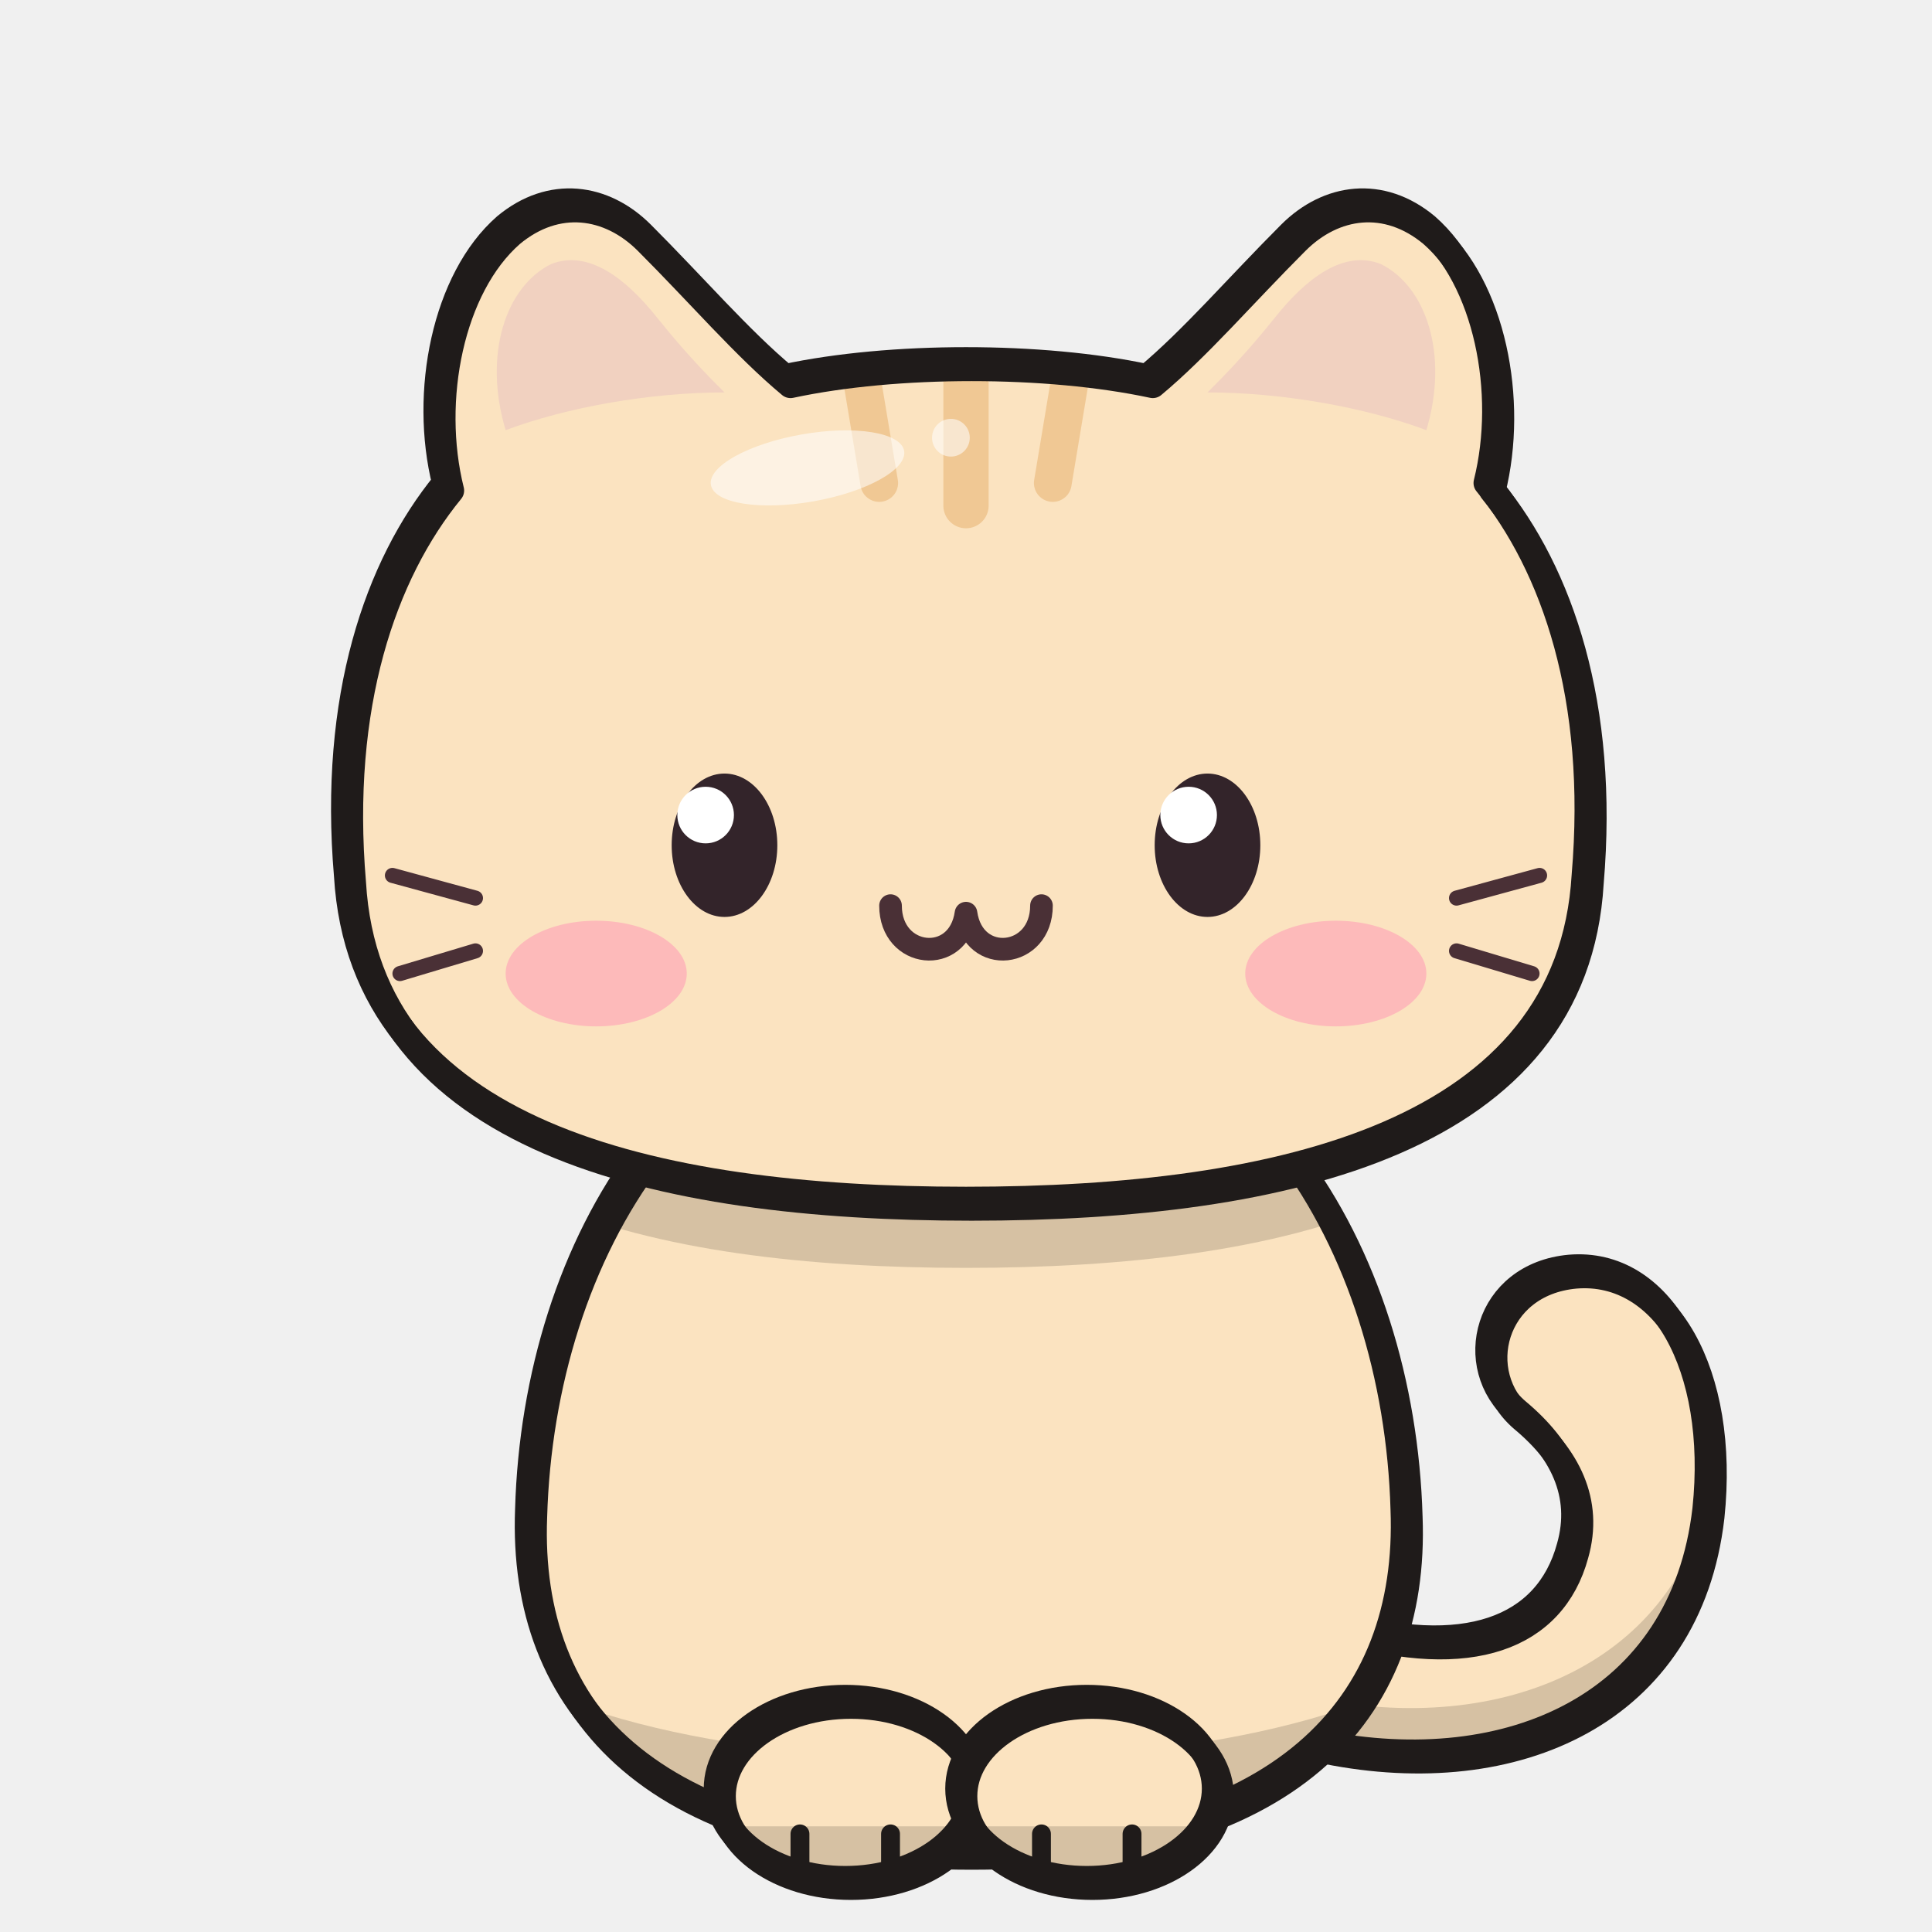
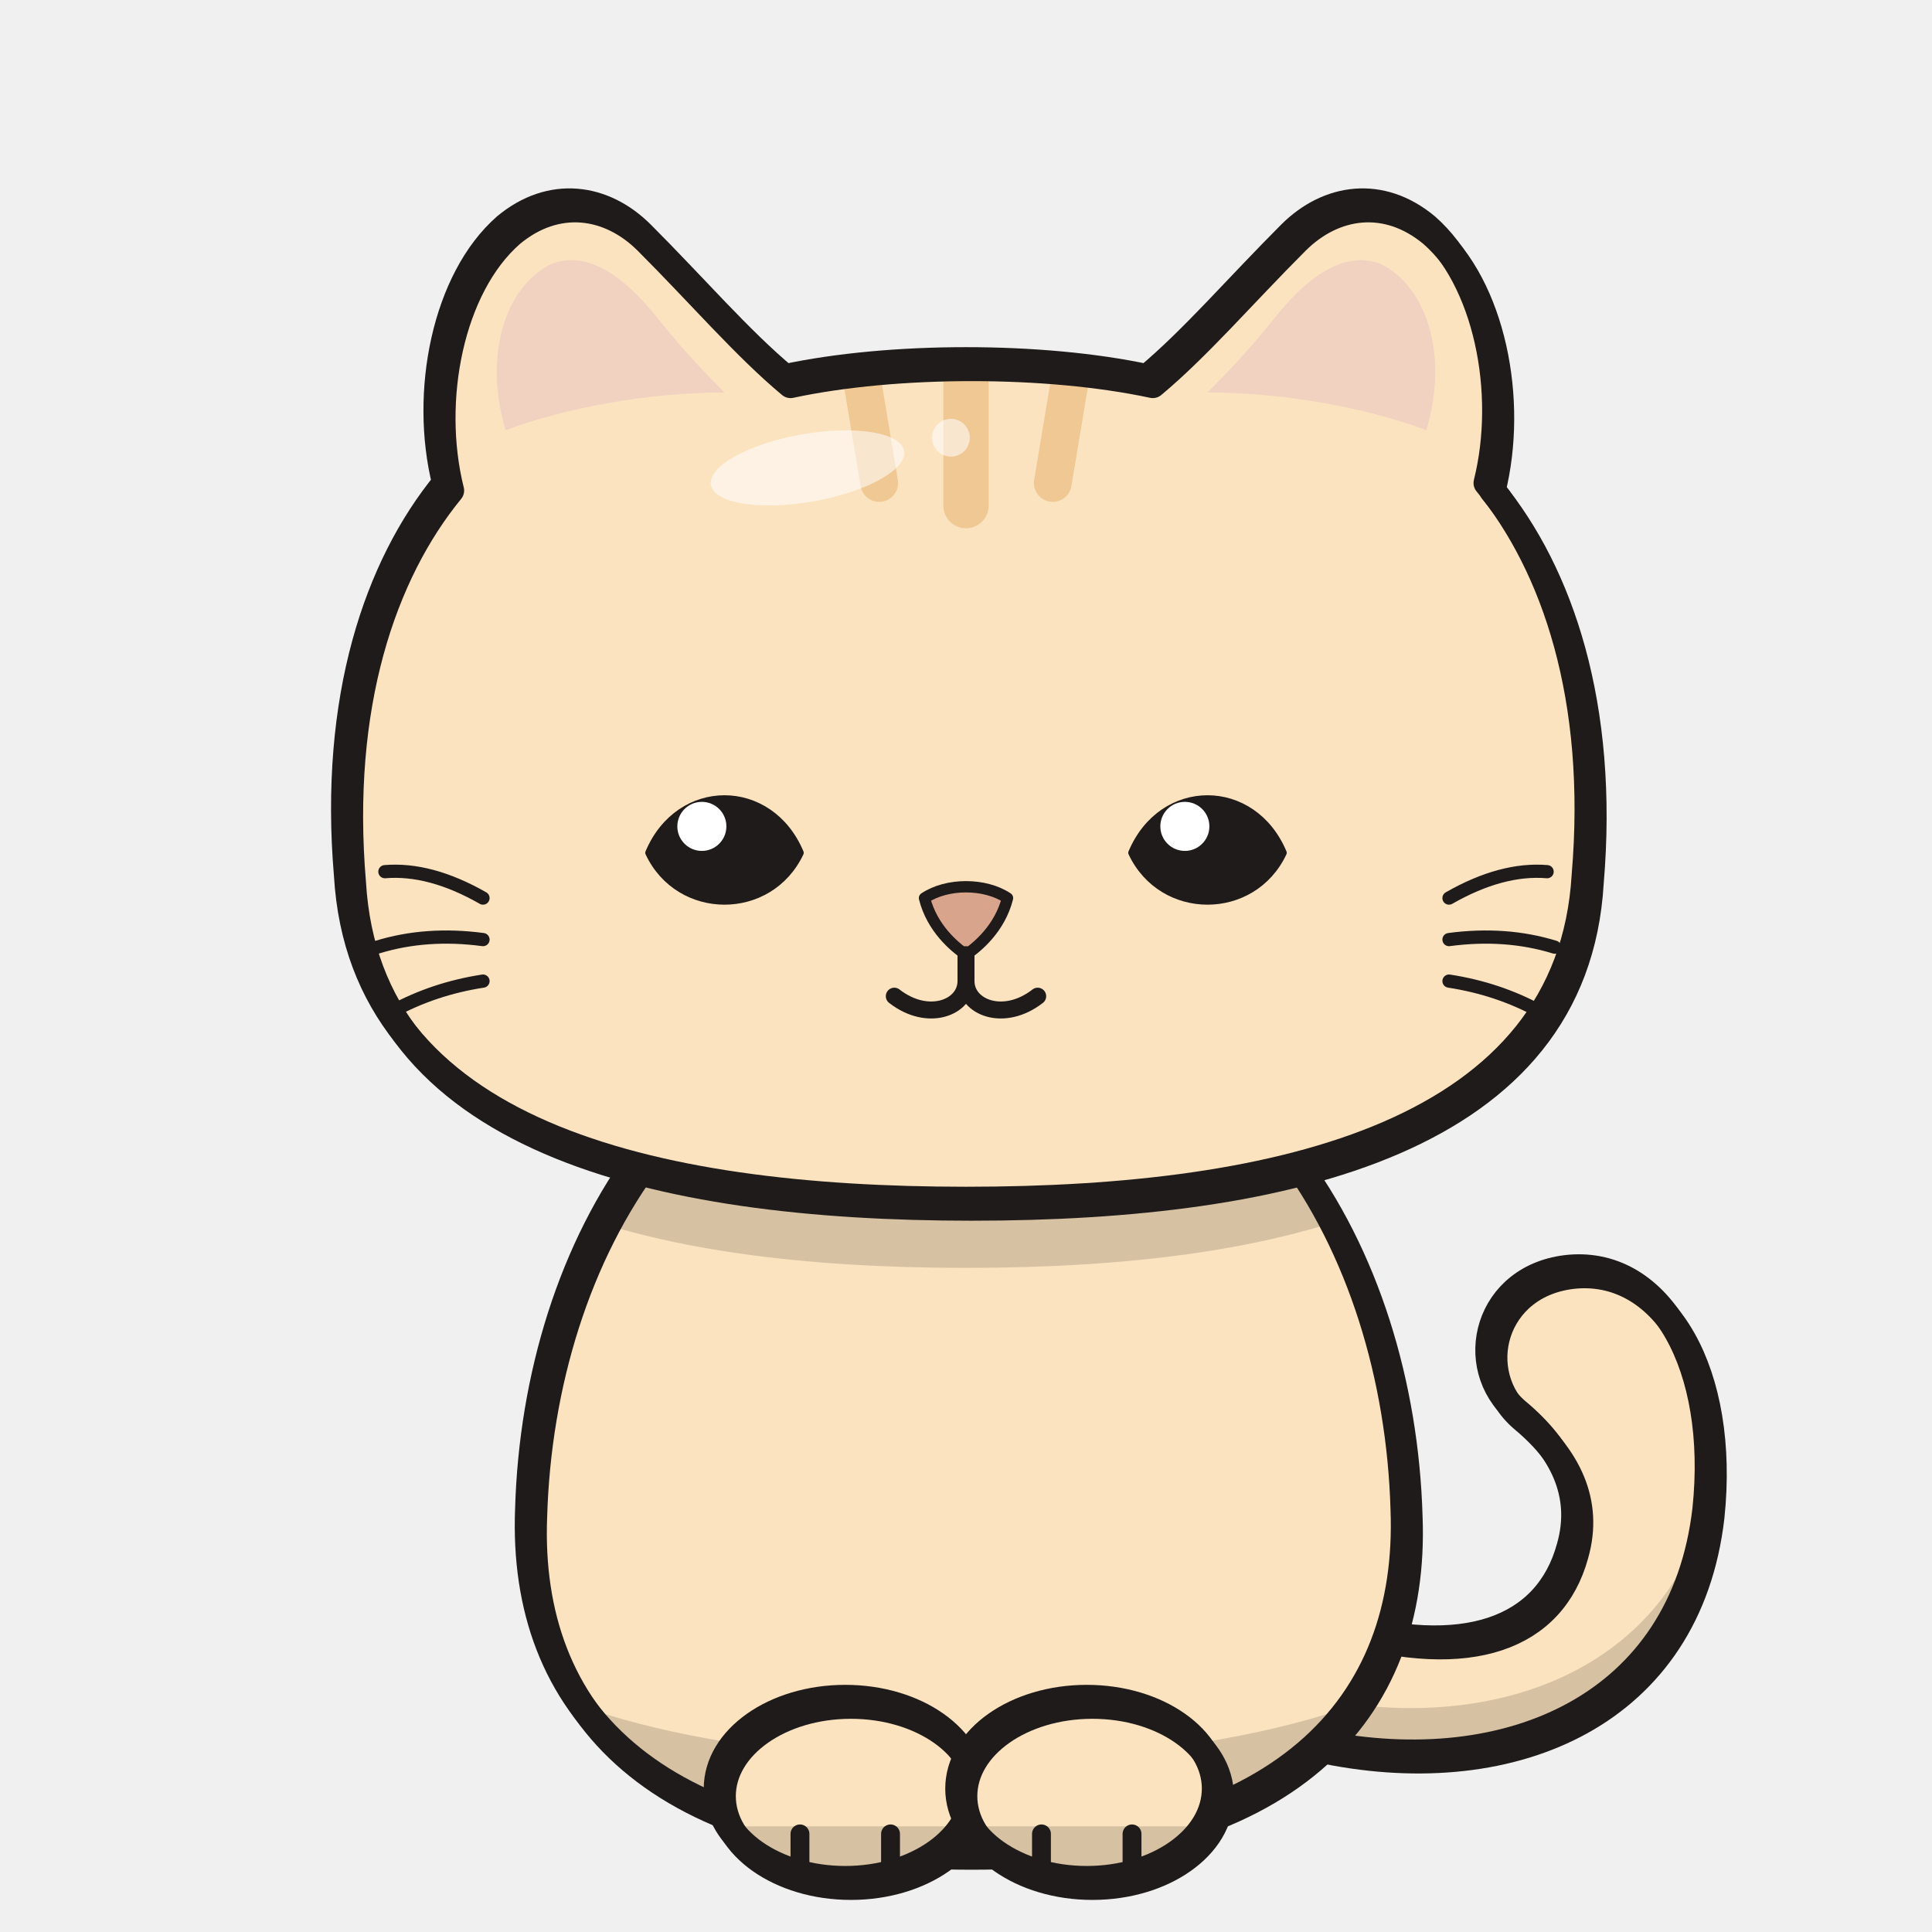
<svg xmlns="http://www.w3.org/2000/svg" viewBox="0 0 512 512" width="512" height="512">
  <defs>
    <path id="tail-shape" d="M350 462 C400 472 446 452 452 400 C456 362 440 334 416 336 C394 338 388 362 402 374 C414 384 420 396 416 410 C410 432 388 440 354 430 Z" />
    <path id="body-shape" d="M256 262 C330 262 370 330 372 400 C374 452 340 490 256 490 C172 490 138 452 140 400 C142 330 182 262 256 262 Z" />
    <ellipse id="paw-l-shape" cx="224" cy="474" rx="34" ry="24" />
    <ellipse id="paw-r-shape" cx="288" cy="474" rx="34" ry="24" />
    <path id="head-shape" d="M256 318 C172 318 96 300 92 232 C88 185 100 150 118 128 C112 104 118 74 134 60 C146 50 160 52 170 62 C184 76 196 90 208 100 C236 94 276 94 304 100 C316 90 328 76 342 62 C352 52 366 50 378 60 C394 74 400 104 394 128 C412 150 424 185 420 232 C416 300 340 318 256 318 Z" />
    <clipPath id="clip-tail">
      <use href="#tail-shape" />
    </clipPath>
    <clipPath id="clip-body">
      <use href="#body-shape" />
    </clipPath>
    <clipPath id="clip-paw-l">
      <use href="#paw-l-shape" />
    </clipPath>
    <clipPath id="clip-paw-r">
      <use href="#paw-r-shape" />
    </clipPath>
    <clipPath id="clip-head">
      <use href="#head-shape" />
    </clipPath>
  </defs>
  <g stroke-linejoin="round" stroke-linecap="round">
    <g id="tail">
      <use href="#tail-shape" fill="#FBE3C0" />
      <g clip-path="url(#clip-tail)">
        <path class="shade" fill="#000" fill-opacity="0.15" d="M340 448 C392 462 440 444 452 400 L470 400 L470 500 L330 500 Z" />
      </g>
      <use href="#tail-shape" fill="none" stroke="#1F1B1A" stroke-width="7" transform="translate(1.5 2)" />
      <use href="#tail-shape" fill="none" stroke="#1F1B1A" stroke-width="7" />
    </g>
    <g id="body">
      <use href="#body-shape" fill="#FBE3C0" />
      <g clip-path="url(#clip-body)">
        <use class="shade" href="#head-shape" fill="#000" fill-opacity="0.15" transform="translate(0 18)" />
        <path class="shade" fill="#000" fill-opacity="0.15" d="M120 432 C160 478 352 478 392 432 L400 520 L112 520 Z" />
      </g>
      <use href="#body-shape" fill="none" stroke="#1F1B1A" stroke-width="7" transform="translate(1.5 2)" />
      <use href="#body-shape" fill="none" stroke="#1F1B1A" stroke-width="7" />
    </g>
    <g id="paw-l">
      <use href="#paw-l-shape" fill="#FBE3C0" />
      <g clip-path="url(#clip-paw-l)">
        <rect class="shade" fill="#000" fill-opacity="0.15" x="180" y="484" width="90" height="20" />
      </g>
      <use href="#paw-l-shape" fill="none" stroke="#1F1B1A" stroke-width="7" transform="translate(1.5 2)" />
      <use href="#paw-l-shape" fill="none" stroke="#1F1B1A" stroke-width="7" />
      <path fill="none" stroke="#1F1B1A" stroke-width="5" d="M212 496 L212 486 M236 496 L236 486" />
    </g>
    <g id="paw-r">
      <use href="#paw-r-shape" fill="#FBE3C0" />
      <g clip-path="url(#clip-paw-r)">
        <rect class="shade" fill="#000" fill-opacity="0.15" x="244" y="484" width="90" height="20" />
      </g>
      <use href="#paw-r-shape" fill="none" stroke="#1F1B1A" stroke-width="7" transform="translate(1.5 2)" />
      <use href="#paw-r-shape" fill="none" stroke="#1F1B1A" stroke-width="7" />
      <path fill="none" stroke="#1F1B1A" stroke-width="5" d="M276 496 L276 486 M300 496 L300 486" />
    </g>
    <g id="head">
      <use href="#head-shape" fill="#FBE3C0" />
      <g clip-path="url(#clip-head)">
        <g fill="none" stroke="#F0C894" stroke-linecap="round">
          <path stroke-width="12" d="M256 92 L256 134" />
          <path stroke-width="10" d="M228 98 L233 128" />
          <path stroke-width="10" d="M284 98 L279 128" />
        </g>
      </g>
      <path fill="#F1D1C0" d="M134 114 C128 94 134 76 146 70 C156 66 166 74 174 84 C182 94 188 100 192 104 C172 104 150 108 134 114 Z" />
      <path fill="#F1D1C0" d="M378 114 C384 94 378 76 366 70 C356 66 346 74 338 84 C330 94 324 100 320 104 C340 104 362 108 378 114 Z" />
      <ellipse fill="#FFFFFF" fill-opacity="0.55" cx="214" cy="124" rx="26" ry="9" transform="rotate(-10 214 124)" />
      <circle fill="#FFFFFF" fill-opacity="0.55" cx="252" cy="116" r="5" />
      <use href="#head-shape" fill="none" stroke="#1F1B1A" stroke-width="7" transform="translate(1.5 2)" />
      <use href="#head-shape" fill="none" stroke="#1F1B1A" stroke-width="7" />
    </g>
  </g>
  <g id="face">
    <g stroke-linejoin="round" stroke-linecap="round">
-       <ellipse fill="#FF9EB5" fill-opacity="0.6" cx="158" cy="258" rx="24" ry="14" />
-       <ellipse fill="#FF9EB5" fill-opacity="0.6" cx="354" cy="258" rx="24" ry="14" />
-       <path fill="none" stroke="#4A3036" stroke-width="4" d="M126 238 L104 232 M126 252 L106 258 M386 238 L408 232 M386 252 L406 258" />
-       <ellipse fill="#33242A" cx="192" cy="224" rx="14" ry="19" />
-       <ellipse fill="#33242A" cx="320" cy="224" rx="14" ry="19" />
-       <circle fill="#FFFFFF" cx="187" cy="216" r="7.5" />
-       <circle fill="#FFFFFF" cx="315" cy="216" r="7.5" />
-       <path fill="none" stroke="#4A3036" stroke-width="6" d="M236 240 C236 254 254 256 256 242 C258 256 276 254 276 240" />
+       <g fill="none" stroke="#1F1B1A" stroke-width="3.5">
+         <path d="M128 238 Q114 230 102 231 M128 249 Q113 247 100 251 M128 260 Q115 262 104 268" />
+         <path d="M384 238 Q398 230 410 231 M384 249 Q399 247 412 251 M384 260 Q397 262 408 268" />
+       </g>
+       <g data-eye="l" data-c="192 224">
+         <path class="almond" fill="#1F1B1A" stroke="#1F1B1A" stroke-width="2" d="M172 226 C180 207 204 207 212 226 C204 243 180 243 172 226 Z" />
+         <circle fill="#FFFFFF" cx="186" cy="219" r="6.5" />
+       </g>
+       <g data-eye="r" data-c="320 224">
+         <path class="almond" fill="#1F1B1A" stroke="#1F1B1A" stroke-width="2" d="M300 226 C308 207 332 207 340 226 C332 243 308 243 300 226 Z" />
+         <circle fill="#FFFFFF" cx="314" cy="219" r="6.5" />
+       </g>
+       <path class="nose" fill="#D9A48C" stroke="#1F1B1A" stroke-width="3" d="M245 238 C251 234 261 234 267 238 C265 246 259 251 256 253 C253 251 247 246 245 238 Z" />
+       <path class="mouth-y" fill="none" stroke="#1F1B1A" stroke-width="4.5" d="M256 253 L256 260 M237 264 C246 271 256 267 256 260 C256 267 266 271 275 264" />
    </g>
  </g>
</svg>
